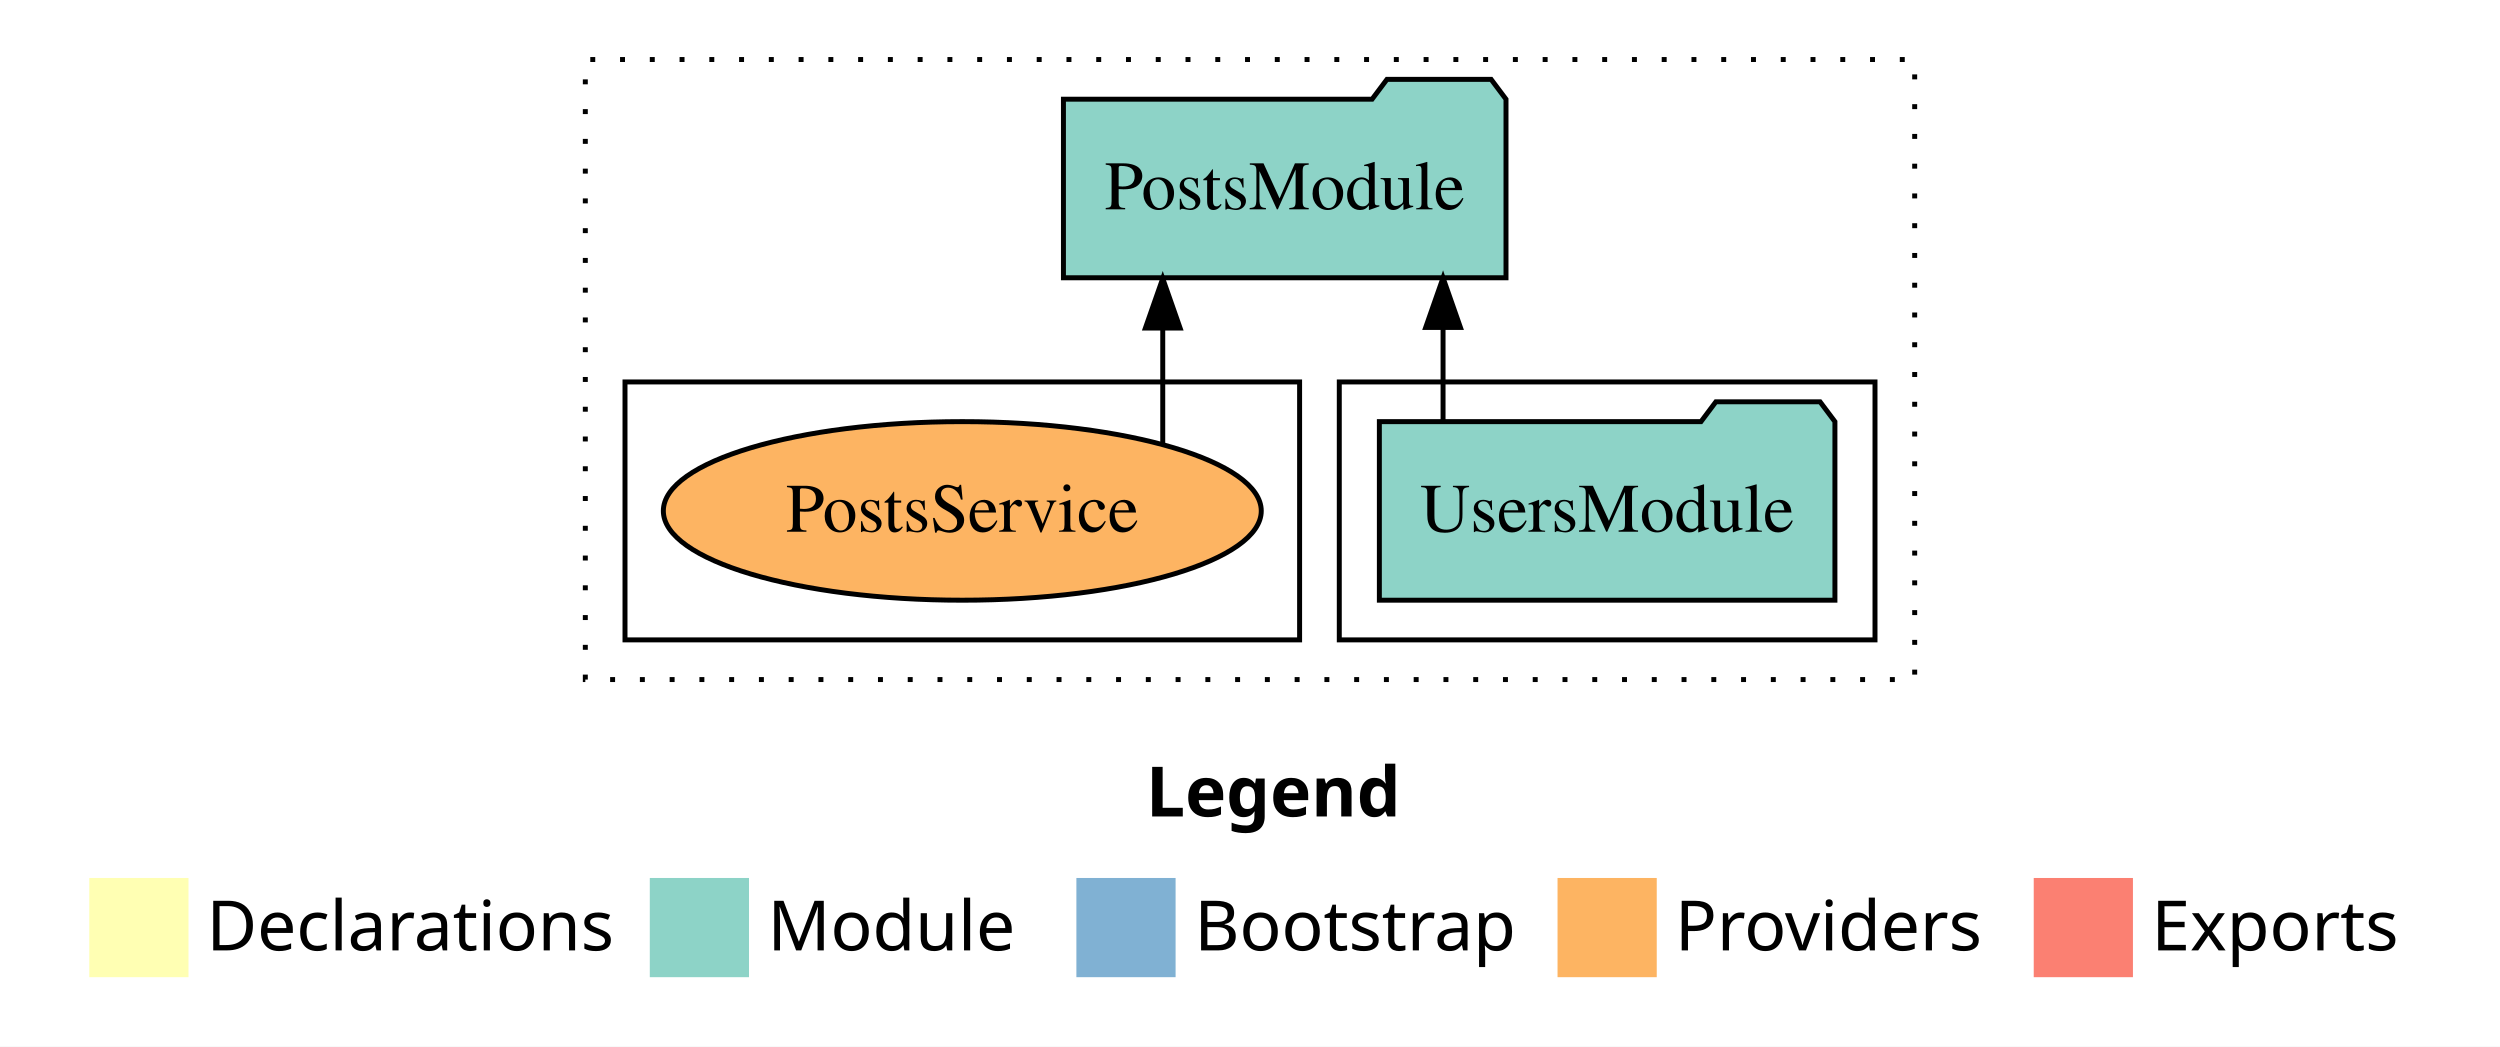
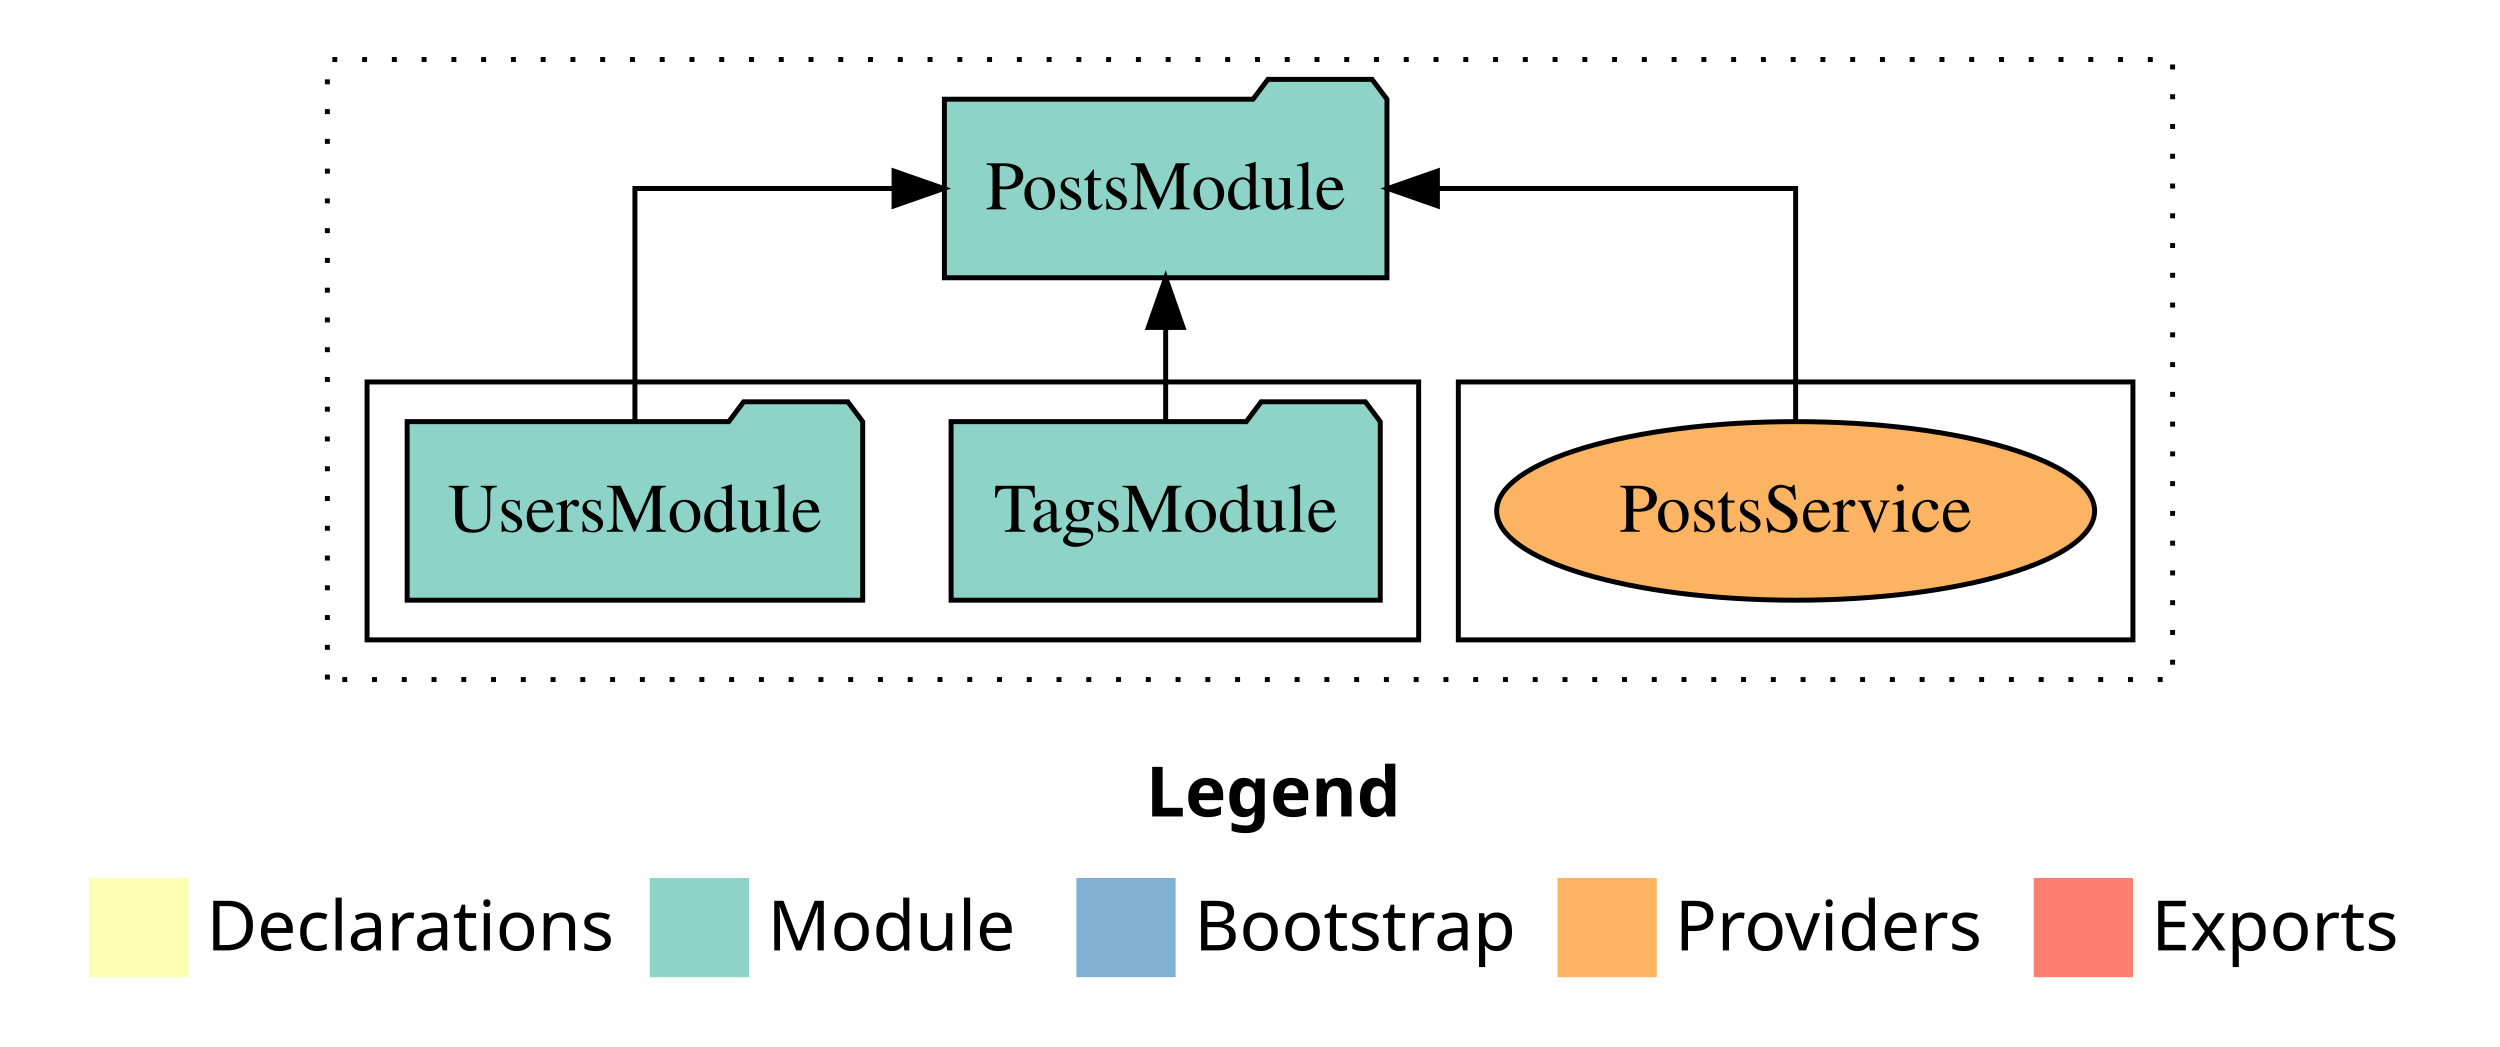
<svg xmlns="http://www.w3.org/2000/svg" width="504pt" height="211pt" viewBox="0.00 0.00 504.00 211.00">
  <g id="graph0" class="graph" transform="scale(1 1) rotate(0) translate(4 207)">
    <polygon fill="white" stroke="transparent" points="-4,4 -4,-207 500,-207 500,4 -4,4" />
    <text text-anchor="start" x="227.01" y="-42.4" font-family="Times-12" font-weight="bold" font-size="14.00">Legend</text>
    <polygon fill="#ffffb3" stroke="transparent" points="14,-10 14,-30 34,-30 34,-10 14,-10" />
    <text text-anchor="start" x="37.63" y="-15.4" font-family="Times-12" font-size="14.00">  Declarations</text>
    <polygon fill="#8dd3c7" stroke="transparent" points="127,-10 127,-30 147,-30 147,-10 127,-10" />
    <text text-anchor="start" x="150.73" y="-15.4" font-family="Times-12" font-size="14.00">  Module</text>
    <polygon fill="#80b1d3" stroke="transparent" points="213,-10 213,-30 233,-30 233,-10 213,-10" />
    <text text-anchor="start" x="236.78" y="-15.4" font-family="Times-12" font-size="14.00">  Bootstrap</text>
    <polygon fill="#fdb462" stroke="transparent" points="310,-10 310,-30 330,-30 330,-10 310,-10" />
    <text text-anchor="start" x="333.67" y="-15.4" font-family="Times-12" font-size="14.00">  Providers</text>
    <polygon fill="#fb8072" stroke="transparent" points="406,-10 406,-30 426,-30 426,-10 406,-10" />
    <text text-anchor="start" x="429.73" y="-15.4" font-family="Times-12" font-size="14.00">  Exports</text>
    <g id="clust1" class="cluster">
-       <polygon fill="none" stroke="black" stroke-dasharray="1,5" points="114,-70 114,-195 382,-195 382,-70 114,-70" />
+       <polygon fill="none" stroke="black" stroke-dasharray="1,5" points="62,-70 62,-195 434,-195 434,-70 62,-70" />
+     </g>
+     <g id="clust6" class="cluster">
+       <polygon fill="none" stroke="black" points="290,-78 290,-130 426,-130 426,-78 290,-78" />
    </g>
    <g id="clust3" class="cluster">
-       <polygon fill="none" stroke="black" points="266,-78 266,-130 374,-130 374,-78 266,-78" />
-     </g>
-     <g id="clust6" class="cluster">
-       <polygon fill="none" stroke="black" points="122,-78 122,-130 258,-130 258,-78 122,-78" />
+       <polygon fill="none" stroke="black" points="70,-78 70,-130 282,-130 282,-78 70,-78" />
    </g>
    <g id="node1" class="node">
-       <polygon fill="#8dd3c7" stroke="black" points="365.92,-122 362.92,-126 341.92,-126 338.92,-122 274.08,-122 274.08,-86 365.92,-86 365.92,-122" />
-       <text text-anchor="middle" x="320" y="-99.8" font-family="Times,serif" font-size="14.00">UsersModule</text>
+       <polygon fill="#8dd3c7" stroke="black" points="274.26,-122 271.26,-126 250.26,-126 247.26,-122 187.74,-122 187.74,-86 274.26,-86 274.26,-122" />
+       <text text-anchor="middle" x="231" y="-99.8" font-family="Times,serif" font-size="14.00">TagsModule</text>
+     </g>
+     <g id="node3" class="node">
+       <polygon fill="#8dd3c7" stroke="black" points="275.61,-187 272.61,-191 251.61,-191 248.61,-187 186.39,-187 186.39,-151 275.61,-151 275.61,-187" />
+       <text text-anchor="middle" x="231" y="-164.8" font-family="Times,serif" font-size="14.00">PostsModule</text>
+     </g>
+     <g id="edge1" class="edge">
+       <path fill="none" stroke="black" d="M231,-122.11C231,-122.11 231,-140.99 231,-140.99" />
+       <polygon fill="black" stroke="black" points="227.5,-140.99 231,-150.99 234.5,-140.99 227.5,-140.99" />
    </g>
    <g id="node2" class="node">
-       <polygon fill="#8dd3c7" stroke="black" points="299.61,-187 296.61,-191 275.61,-191 272.61,-187 210.39,-187 210.39,-151 299.61,-151 299.61,-187" />
-       <text text-anchor="middle" x="255" y="-164.8" font-family="Times,serif" font-size="14.00">PostsModule</text>
-     </g>
-     <g id="edge1" class="edge">
-       <path fill="none" stroke="black" d="M286.92,-122.11C286.92,-122.11 286.92,-140.99 286.92,-140.99" />
-       <polygon fill="black" stroke="black" points="283.42,-140.99 286.92,-150.99 290.42,-140.99 283.42,-140.99" />
-     </g>
-     <g id="node3" class="node">
-       <ellipse fill="#fdb462" stroke="black" cx="190" cy="-104" rx="60.27" ry="18" />
-       <text text-anchor="middle" x="190" y="-99.8" font-family="Times,serif" font-size="14.00">PostsService</text>
+       <polygon fill="#8dd3c7" stroke="black" points="169.92,-122 166.92,-126 145.92,-126 142.92,-122 78.08,-122 78.08,-86 169.92,-86 169.92,-122" />
+       <text text-anchor="middle" x="124" y="-99.8" font-family="Times,serif" font-size="14.00">UsersModule</text>
    </g>
    <g id="edge2" class="edge">
-       <path fill="none" stroke="black" d="M230.41,-117.47C230.41,-117.47 230.41,-140.86 230.41,-140.86" />
-       <polygon fill="black" stroke="black" points="226.91,-140.86 230.41,-150.86 233.91,-140.86 226.91,-140.86" />
+       <path fill="none" stroke="black" d="M124,-122.11C124,-141.34 124,-169 124,-169 124,-169 176.24,-169 176.24,-169" />
+       <polygon fill="black" stroke="black" points="176.24,-172.5 186.24,-169 176.24,-165.5 176.24,-172.5" />
+     </g>
+     <g id="node4" class="node">
+       <ellipse fill="#fdb462" stroke="black" cx="358" cy="-104" rx="60.27" ry="18" />
+       <text text-anchor="middle" x="358" y="-99.8" font-family="Times,serif" font-size="14.00">PostsService</text>
+     </g>
+     <g id="edge3" class="edge">
+       <path fill="none" stroke="black" d="M358,-122.11C358,-141.34 358,-169 358,-169 358,-169 285.78,-169 285.78,-169" />
+       <polygon fill="black" stroke="black" points="285.78,-165.5 275.78,-169 285.78,-172.5 285.78,-165.5" />
    </g>
  </g>
</svg>
